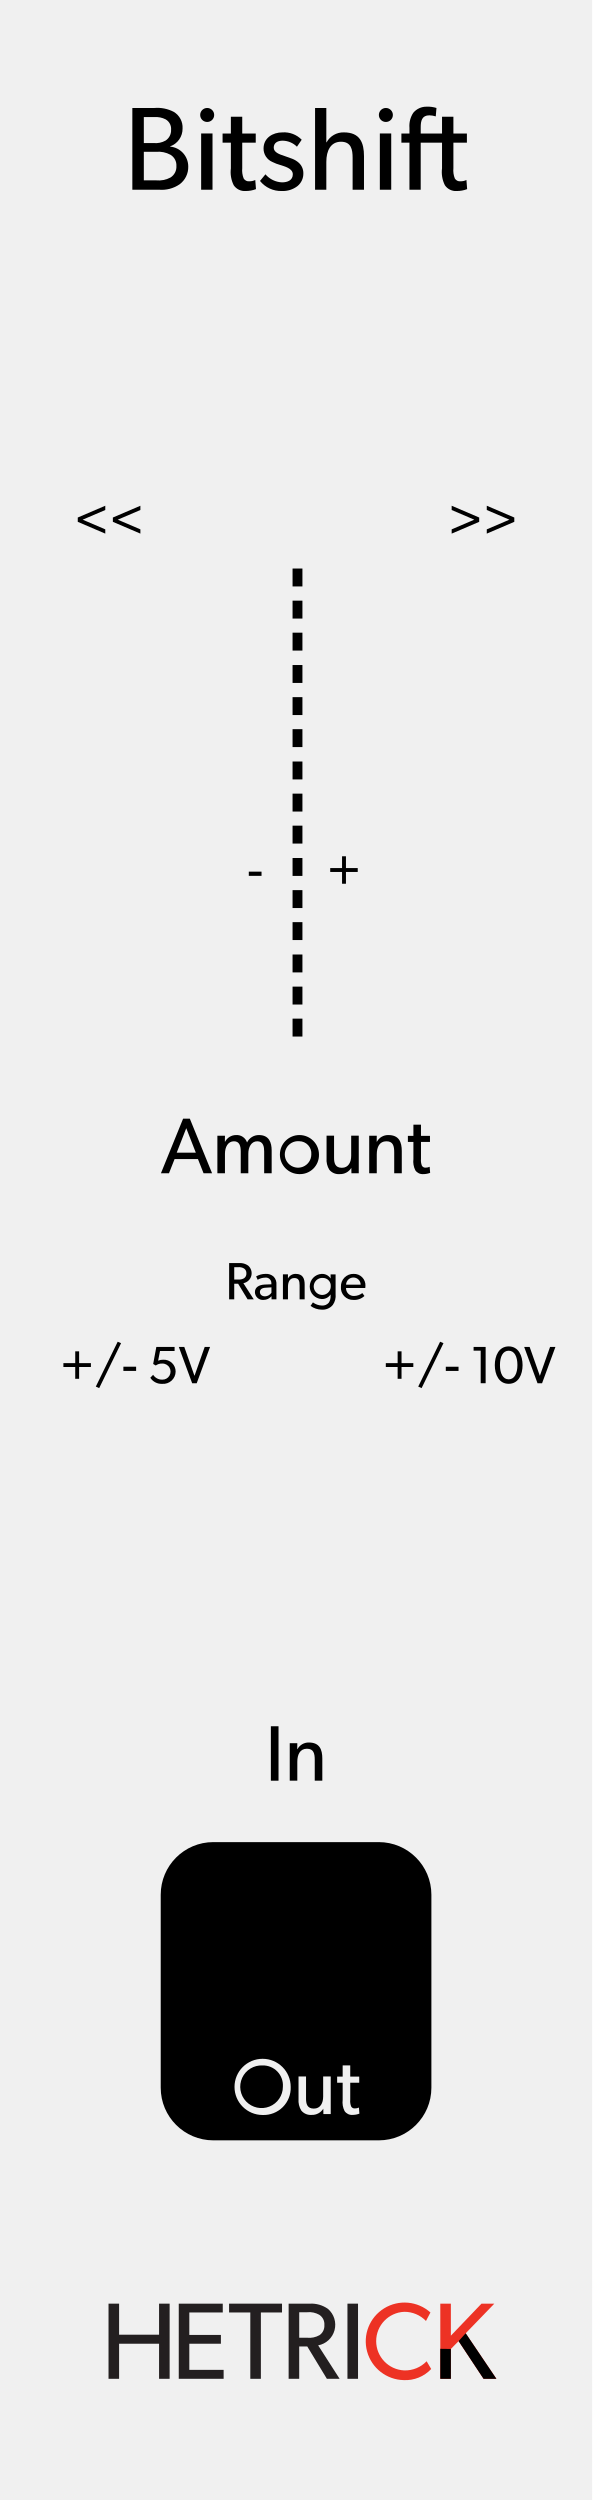
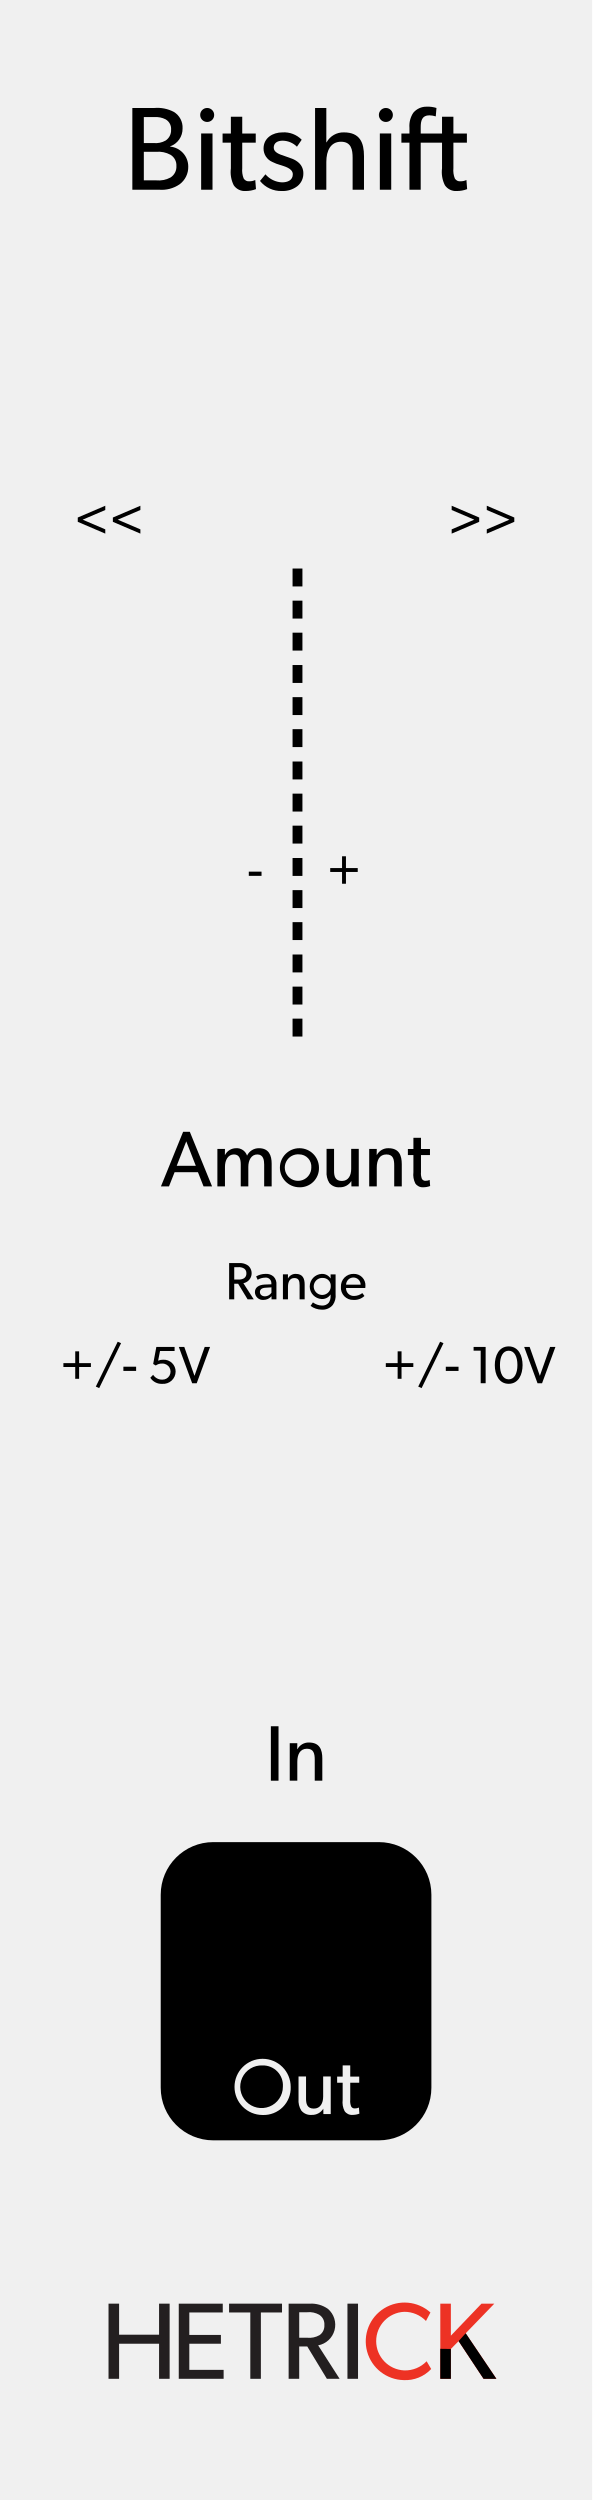
<svg xmlns="http://www.w3.org/2000/svg" id="svg8" width="90" height="380" viewBox="0 0 90 380" version="1.1">
  <defs id="defs179" />
  <g id="layer1">
    <path id="rect817" d="M0,0H90V380H0Z" transform="translate(0 0.00002)" style="fill: #f0f0f0" />
  </g>
  <g id="g22">
    <path d="M25.784,361.578H24.178v-5.331H18.102v5.331H16.496V350.155h1.606v4.719h6.076v-4.719h1.606Z" transform="translate(0 0.00002)" style="fill: #231f20" id="path6" />
    <path d="M33.992,361.578H27.171V350.155h6.689v1.341H28.776v3.411h4.801v1.341h-4.801v3.973h5.215Z" transform="translate(0 0.00002)" style="fill: #231f20" id="path8" />
    <path d="M42.865,351.496H39.653v10.083h-1.606V351.496H34.819v-1.341h8.046Z" transform="translate(0 0.00002)" style="fill: #231f20" id="path10" />
    <path d="M51.622,361.578H49.685l-2.98-4.917H45.479v4.917h-1.606V350.155h3.228a4.373,4.373,0,0,1,2.748.795A3.185,3.185,0,0,1,48.36,356.496Zm-3.046-9.702a3.047,3.047,0,0,0-1.92-.414h-1.175v3.874h1.175a3.159,3.159,0,0,0,1.92-.397,1.727,1.727,0,0,0,.729-1.54A1.698,1.698,0,0,0,48.575,351.877Z" transform="translate(0 0.00002)" style="fill: #231f20" id="path12" />
    <path d="M54.419,361.578H52.813V350.155h1.606Z" transform="translate(0 0.00002)" style="fill: #231f20" id="path14" />
    <path d="M65.542,360.088A5.355,5.355,0,0,1,61.37,361.777a5.895,5.895,0,1,1,4.056-10.281l-.679,1.291a4.527,4.527,0,0,0-3.311-1.391,4.458,4.458,0,0,0,0,8.907,4.522,4.522,0,0,0,3.411-1.391Z" transform="translate(0 0.00002)" style="fill: #ed3224" id="path16" />
    <path d="M75.452,361.578H73.499L69.707,355.85l-1.175,1.192v4.536H66.926V350.155h1.606v4.868l4.652-4.868h1.954l-4.354,4.503Z" transform="translate(0 0.00002)" style="fill: #ed3224" id="path18" />
    <path d="M75.452,361.578H73.499L69.707,355.85l-1.175,1.192v4.536H66.926V357.019l1.606.023,1.175-1.192,1.076-1.192.616.914.497.737Z" transform="translate(0 0.00002)" id="path20" />
  </g>
  <g id="g38">
    <path d="M27.282,28.026a4.807,4.807,0,0,1-3.133.81h-4.033V16.413h3.349a5.368,5.368,0,0,1,2.953.594,2.765,2.765,0,0,1,1.332,2.521,2.831,2.831,0,0,1-1.89,2.719v.036a3.036,3.036,0,0,1,2.754,3.024A3.242,3.242,0,0,1,27.282,28.026Zm-2.107-9.885a3.198,3.198,0,0,0-1.71-.342H21.862v3.943h1.458a3.069,3.069,0,0,0,1.854-.378,1.851,1.851,0,0,0,.829-1.639A1.656,1.656,0,0,0,25.175,18.141Zm.738,5.384a3.812,3.812,0,0,0-2.179-.45H21.862v4.339h1.873a3.805,3.805,0,0,0,2.179-.432,1.927,1.927,0,0,0,.9-1.747A1.868,1.868,0,0,0,25.914,23.525Z" transform="translate(0 0.00002)" id="path24" />
    <path d="M31.438,18.538a1.064,1.064,0,1,1,1.117-1.062A1.061,1.061,0,0,1,31.438,18.538Zm.864,10.299H30.574V20.284h1.729Z" transform="translate(0 0.00002)" id="path26" />
    <path d="M38.909,28.747a4.332,4.332,0,0,1-1.566.288,2.009,2.009,0,0,1-1.819-.882,4.469,4.469,0,0,1-.432-2.557V21.688H33.832V20.302H35.092V17.745h1.729v2.557H38.873v1.387H36.82v3.871a3.359,3.359,0,0,0,.216,1.566.896.896,0,0,0,.882.432,2.086,2.086,0,0,0,.882-.198Z" transform="translate(0 0.00002)" id="path28" />
    <path d="M45.227,28.278a3.65,3.65,0,0,1-2.377.756,4.094,4.094,0,0,1-3.331-1.531l.828-1.008a3.509,3.509,0,0,0,2.521,1.225c.792,0,1.639-.288,1.639-1.225,0-.936-1.351-1.224-1.927-1.422a6.362,6.362,0,0,1-1.17-.45,2.205,2.205,0,0,1-1.35-2.052c0-1.585,1.368-2.449,2.881-2.449a3.744,3.744,0,0,1,2.917,1.117l-.721,1.062a3.136,3.136,0,0,0-2.16-.918c-.829,0-1.369.36-1.369,1.062,0,.703.828,1.008,1.674,1.279.468.162.792.27,1.152.414a3.268,3.268,0,0,1,.99.612,2.114,2.114,0,0,1,.685,1.584A2.434,2.434,0,0,1,45.227,28.278Z" transform="translate(0 0.00002)" id="path30" />
    <path d="M55.326,28.836H53.598V23.993c0-1.225-.198-2.449-1.765-2.449s-2.232,1.35-2.232,3.061v4.231H47.89V16.413h1.711v5.222h.036a2.916,2.916,0,0,1,2.628-1.513c2.467,0,3.062,1.585,3.062,3.619Z" transform="translate(0 0.00002)" id="path32" />
    <path d="M58.601,18.538a1.064,1.064,0,1,1,1.116-1.062A1.061,1.061,0,0,1,58.601,18.538Zm.864,10.299H57.736V20.284h1.729Z" transform="translate(0 0.00002)" id="path34" />
    <path d="M71.005,28.747a4.332,4.332,0,0,1-1.566.288,2.007,2.007,0,0,1-1.818-.882,4.464,4.464,0,0,1-.433-2.557V21.688H63.946v7.148h-1.71V21.688H61.012V20.302h1.225V19.438a3.607,3.607,0,0,1,.576-2.287,2.589,2.589,0,0,1,2.053-.936,4.294,4.294,0,0,1,1.477.198l-.108,1.278a3.534,3.534,0,0,0-.973-.162c-1.134,0-1.314.847-1.314,1.819v.954H67.188V17.745H68.916v2.557h2.053v1.387H68.916v3.871a3.36,3.36,0,0,0,.216,1.566.896.896,0,0,0,.883.432,2.083,2.083,0,0,0,.882-.198Z" transform="translate(0 0.00002)" id="path36" />
  </g>
-   <g id="g52">
-     <path d="M32.234,178.333H30.939l-.852-2.159H26.538L25.686,178.333H24.463l3.37-8.299h1.019Zm-2.471-3.13-1.451-3.718-1.451,3.718Z" transform="translate(0 0.00002)" id="path40" />
-     <path d="M41.293,178.333H40.154v-3.322c0-.66-.12-1.535-1.043-1.535-.912,0-1.367.875-1.367,1.895v2.962H36.592v-3.322c0-.839-.204-1.535-1.032-1.535-.912,0-1.367.875-1.367,1.895v2.962H33.042v-5.697h1.151l-.012.899h.036a1.88,1.88,0,0,1,1.643-1.007,1.643,1.643,0,0,1,1.691,1.127,1.977,1.977,0,0,1,1.811-1.127c1.523,0,1.931,1.115,1.931,2.351Z" transform="translate(0 0.00002)" id="path42" />
-     <path d="M45.473,178.465a2.969,2.969,0,1,1,3.01-2.962A2.888,2.888,0,0,1,45.473,178.465Zm0-5.001a2.016,2.016,0,1,0,1.847,2.003A1.853,1.853,0,0,0,45.473,173.464Z" transform="translate(0 0.00002)" id="path44" />
-     <path d="M54.531,178.333H53.416l-.013-.815a1.985,1.985,0,0,1-1.763.947,1.845,1.845,0,0,1-1.583-.66,2.891,2.891,0,0,1-.42-1.763V172.624h1.14v3.37c0,.78.168,1.511,1.188,1.511,1.007,0,1.415-.863,1.415-1.823V172.624h1.151Z" transform="translate(0 0.00002)" id="path46" />
-     <path d="M61.071,178.333H59.92v-3.178c0-.959-.168-1.679-1.188-1.679-1.067,0-1.463.899-1.463,1.991V178.333H56.118v-5.697h1.151l-.013.899H57.293a1.925,1.925,0,0,1,1.739-1.007c1.619,0,2.039,1.067,2.039,2.435Z" transform="translate(0 0.00002)" id="path48" />
-     <path d="M65.381,178.273a2.892,2.892,0,0,1-1.044.192,1.337,1.337,0,0,1-1.211-.587,2.971,2.971,0,0,1-.288-1.703v-2.603H61.998v-.924h.84v-1.703h1.151v1.703h1.367v.924H63.989v2.579a2.243,2.243,0,0,0,.144,1.043.597.597,0,0,0,.588.288,1.391,1.391,0,0,0,.588-.132Z" transform="translate(0 0.00002)" id="path50" />
+   <g id="g52" transform="translate(0,2.0003)">
+     <path d="M 32.234,178.333 H 30.939 l -0.852,-2.159 H 26.538 L 25.686,178.333 h -1.223 l 3.37,-8.299 h 1.019 z m -2.471,-3.13 -1.451,-3.718 -1.451,3.718 z" transform="translate(0,2e-5)" id="path40" />
+     <path d="M 41.293,178.333 H 40.154 v -3.322 c 0,-0.66 -0.12,-1.535 -1.043,-1.535 -0.912,0 -1.367,0.875 -1.367,1.895 v 2.962 h -1.151 v -3.322 c 0,-0.839 -0.204,-1.535 -1.032,-1.535 -0.912,0 -1.367,0.875 -1.367,1.895 v 2.962 H 33.042 v -5.697 h 1.151 l -0.012,0.899 h 0.036 a 1.88,1.88 0 0 1 1.643,-1.007 1.643,1.643 0 0 1 1.691,1.127 1.977,1.977 0 0 1 1.811,-1.127 c 1.523,0 1.931,1.115 1.931,2.351 z" transform="translate(0,2e-5)" id="path42" />
+     <path d="m 45.473,178.465 a 2.969,2.969 0 1 1 3.01,-2.962 2.888,2.888 0 0 1 -3.01,2.962 z m 0,-5.001 a 2.016,2.016 0 1 0 1.847,2.003 1.853,1.853 0 0 0 -1.847,-2.003 z" transform="translate(0,2e-5)" id="path44" />
+     <path d="M 54.531,178.333 H 53.416 l -0.013,-0.815 a 1.985,1.985 0 0 1 -1.763,0.947 1.845,1.845 0 0 1 -1.583,-0.66 2.891,2.891 0 0 1 -0.42,-1.763 V 172.624 h 1.14 v 3.37 c 0,0.78 0.168,1.511 1.188,1.511 1.007,0 1.415,-0.863 1.415,-1.823 v -3.059 h 1.151 z" transform="translate(0,2e-5)" id="path46" />
+     <path d="m 61.071,178.333 h -1.151 v -3.178 c 0,-0.959 -0.168,-1.679 -1.188,-1.679 -1.067,0 -1.463,0.899 -1.463,1.991 v 2.866 h -1.151 v -5.697 h 1.151 l -0.013,0.899 H 57.293 a 1.925,1.925 0 0 1 1.739,-1.007 c 1.619,0 2.039,1.067 2.039,2.435 z" transform="translate(0,2e-5)" id="path48" />
+     <path d="m 65.381,178.273 a 2.892,2.892 0 0 1 -1.044,0.192 1.337,1.337 0 0 1 -1.211,-0.587 2.971,2.971 0 0 1 -0.288,-1.703 v -2.603 H 61.998 v -0.924 h 0.84 v -1.703 h 1.151 v 1.703 h 1.367 v 0.924 h -1.367 v 2.579 a 2.243,2.243 0 0 0 0.144,1.043 0.597,0.597 0 0 0 0.588,0.288 1.391,1.391 0 0 0 0.588,-0.132 z" transform="translate(0,2e-5)" id="path50" />
  </g>
  <g id="g58">
    <path d="M42.335,270.666H41.172v-8.275H42.335Z" transform="translate(0 0.00002)" id="path54" />
    <path d="M48.992,270.666H47.841v-3.178c0-.96-.167-1.68-1.187-1.68-1.067,0-1.463.899-1.463,1.991V270.666H44.04v-5.696h1.151l-.012.899h.036a1.925,1.925,0,0,1,1.739-1.008c1.619,0,2.038,1.067,2.038,2.435Z" transform="translate(0 0.00002)" id="path56" />
  </g>
  <rect x="24.429" y="280" width="41.142" height="45.333" rx="8" ry="8" id="rect60" />
  <g id="g68" style="fill:#f0f0f0;fill-opacity:1">
    <path d="M39.916,321.478a4.27,4.27,0,1,1,4.27-4.27A4.111,4.111,0,0,1,39.916,321.478Zm0-7.531a3.242,3.242,0,1,0,3.083,3.237A3.027,3.027,0,0,0,39.916,313.946Z" transform="translate(0 0.00002)" style="fill:#f0f0f0;fill-opacity:1" id="path62" />
    <path d="M50.271,321.334H49.155l-.012-.815a1.987,1.987,0,0,1-1.763.947,1.845,1.845,0,0,1-1.583-.66,2.891,2.891,0,0,1-.42-1.763v-3.418H46.517v3.37c0,.779.168,1.511,1.188,1.511,1.008,0,1.415-.863,1.415-1.822V315.625h1.151Z" transform="translate(0 0.00002)" style="fill:#f0f0f0;fill-opacity:1" id="path64" />
    <path d="M54.628,321.273a2.885,2.885,0,0,1-1.044.192,1.335,1.335,0,0,1-1.211-.588,2.97,2.97,0,0,1-.288-1.703v-2.603h-.84v-.924H52.085v-1.702h1.151v1.702h1.367v.924H53.236v2.579a2.24,2.24,0,0,0,.144,1.043.597.597,0,0,0,.588.288,1.391,1.391,0,0,0,.588-.132Z" transform="translate(0 0.00002)" style="fill:#f0f0f0;fill-opacity:1" id="path66" />
  </g>
  <path id="rect70" style="fill:none" d="m 37.501,144 h 14.998 v 14.667 h -14.998 z" />
  <path id="rect80" style="fill:none" d="m 37.501,129.333 h 14.998 v 14.667 h -14.998 z" />
  <path id="rect90" style="fill:none" d="m 37.501,114.667 h 14.998 v 14.667 h -14.998 z" />
  <path id="rect100" style="fill:none" d="m 37.501,100 h 14.998 v 14.667 h -14.998 z" />
  <path id="rect110" style="fill:none" d="m 37.501,85.333 h 14.998 v 14.667 h -14.998 z" />
  <g id="g1126">
    <path id="rect72" style="fill:#000000" d="m 44.469,145.084 h 1.5 v 2.722 h -1.5 z" />
    <path id="rect74" style="fill:#000000" d="m 44.469,149.966 h 1.5 v 2.722 h -1.5 z" />
    <path id="rect76" style="fill:#000000" d="m 44.469,154.833 h 1.5 v 2.722 h -1.5 z" />
    <path id="rect82" style="fill:#000000" d="m 44.469,130.417 h 1.5 v 2.722 h -1.5 z" />
    <path id="rect84" style="fill:#000000" d="m 44.469,135.3 h 1.5 v 2.722 h -1.5 z" />
    <path id="rect86" style="fill:#000000" d="m 44.469,140.166 h 1.5 v 2.722 h -1.5 z" />
    <path id="rect92" style="fill:#000000" d="m 44.469,115.75 h 1.5 v 2.722 h -1.5 z" />
    <path id="rect94" style="fill:#000000" d="m 44.469,120.633 h 1.5 v 2.722 h -1.5 z" />
    <path id="rect96" style="fill:#000000" d="m 44.469,125.5 h 1.5 v 2.722 h -1.5 z" />
    <path id="rect102" style="fill:#000000" d="m 44.469,101.084 h 1.5 v 2.722 h -1.5 z" />
    <path id="rect104" style="fill:#000000" d="m 44.469,105.966 h 1.5 v 2.722 h -1.5 z" />
    <path id="rect106" style="fill:#000000" d="m 44.469,110.833 h 1.5 v 2.722 h -1.5 z" />
    <path id="rect112" style="fill:#000000" d="m 44.469,86.417 h 1.5 v 2.722 h -1.5 z" />
    <path id="rect114" style="fill:#000000" d="m 44.469,91.3 h 1.5 v 2.722 h -1.5 z" />
    <path id="rect116" style="fill:#000000" d="m 44.469,96.166 h 1.5 v 2.722 h -1.5 z" />
  </g>
  <g id="g126">
    <path d="M39.752,133.13H37.817v-.64h1.935Z" transform="translate(0 0.00002)" id="path122" />
    <path d="M54.375,132.538H52.584v1.791h-.592v-1.791H50.193v-.592h1.799v-1.791h.592v1.791h1.791Z" transform="translate(0 0.00002)" id="path124" />
  </g>
  <g id="g138">
    <path d="M13.817,207.787h-1.791v1.791h-.592v-1.791H9.636v-.592h1.799v-1.791h.592v1.791h1.791Z" transform="translate(0 0.00002)" id="path128" />
    <path d="M18.402,204.165l-3.326,6.828-.512-.231,3.326-6.82Z" transform="translate(0 0.00002)" id="path130" />
    <path d="M20.69,208.379H18.755v-.64h1.935Z" transform="translate(0 0.00002)" id="path132" />
    <path d="M24.659,210.346a2.039,2.039,0,0,1-1.815-.928l.432-.447a1.604,1.604,0,0,0,1.375.735,1.224,1.224,0,1,0,0-2.446,1.571,1.571,0,0,0-.976.296l-.392-.232.48-2.59H26.538v.623H24.323l-.288,1.464a1.917,1.917,0,0,1,.783-.145,1.796,1.796,0,0,1,1.879,1.808A1.895,1.895,0,0,1,24.659,210.346Z" transform="translate(0 0.00002)" id="path134" />
    <path d="M31.929,204.733l-2.031,5.524h-.688l-2.031-5.524h.832l1.551,4.397,1.551-4.397Z" transform="translate(0 0.00002)" id="path136" />
  </g>
  <g id="g150">
    <path d="M38.57,197.5h-.936l-1.439-2.375h-.592V197.5h-.775v-5.517h1.559a2.112,2.112,0,0,1,1.327.384,1.538,1.538,0,0,1-.72,2.678Zm-1.471-4.686a1.474,1.474,0,0,0-.928-.2h-.567v1.871h.567a1.528,1.528,0,0,0,.928-.191.835.835,0,0,0,.352-.744A.82.82,0,0,0,37.099,192.814Z" transform="translate(0 0.00002)" id="path140" />
    <path d="M42.018,197.5h-.744l-.008-.479a1.569,1.569,0,0,1-1.208.567,1.206,1.206,0,0,1-1.311-1.176c0-.743.607-1.119,1.487-1.159l1.015-.04v-.151a.833.833,0,0,0-.943-.863,2.333,2.333,0,0,0-1.144.327l-.232-.512a2.925,2.925,0,0,1,1.423-.384,1.646,1.646,0,0,1,1.255.432,1.575,1.575,0,0,1,.408,1.231Zm-.759-1.823-.888.057c-.616.031-.864.296-.864.655s.28.655.784.655a1.194,1.194,0,0,0,.968-.552Z" transform="translate(0 0.00002)" id="path142" />
    <path d="M46.307,197.5h-.768v-2.119c0-.64-.112-1.119-.791-1.119-.712,0-.976.6-.976,1.327V197.5h-.768v-3.798h.768l-.008.6h.024a1.284,1.284,0,0,1,1.16-.672c1.08,0,1.36.712,1.36,1.623Z" transform="translate(0 0.00002)" id="path144" />
    <path d="M51.01,196.7a2.412,2.412,0,0,1-.416,1.64,2.007,2.007,0,0,1-1.695.728,2.917,2.917,0,0,1-1.695-.568l.36-.535a2.407,2.407,0,0,0,1.358.479,1.266,1.266,0,0,0,1.04-.416,1.71,1.71,0,0,0,.288-1.063v-.191h-.016a1.523,1.523,0,0,1-1.328.68,1.913,1.913,0,0,1,0-3.822,1.521,1.521,0,0,1,1.328.672h.023l-.008-.6h.76Zm-1.943-2.454a1.294,1.294,0,1,0,1.207,1.295A1.186,1.186,0,0,0,49.066,194.246Z" transform="translate(0 0.00002)" id="path146" />
    <path d="M55.521,195.781H52.596a1.17,1.17,0,0,0,1.223,1.207,2.105,2.105,0,0,0,1.256-.439l.319.439a2.231,2.231,0,0,1-1.671.6,1.841,1.841,0,0,1-1.902-1.991,1.883,1.883,0,0,1,1.926-1.967,1.734,1.734,0,0,1,1.8,1.815A3.267,3.267,0,0,1,55.521,195.781Zm-.703-.512a1.098,1.098,0,0,0-1.096-1.088,1.117,1.117,0,0,0-1.119,1.088Z" transform="translate(0 0.00002)" id="path148" />
  </g>
  <g id="g164">
    <path d="M62.824,207.787h-1.791v1.791h-.592v-1.791H58.643v-.592h1.799v-1.791h.592v1.791h1.791Z" transform="translate(0 0.00002)" id="path152" />
    <path d="M67.408,204.165,64.082,210.993l-.512-.231,3.326-6.82Z" transform="translate(0 0.00002)" id="path154" />
    <path d="M69.697,208.379H67.762v-.64h1.936Z" transform="translate(0 0.00002)" id="path156" />
    <path d="M73.816,210.25h-.751v-4.949h-1.079v-.567h1.83Z" transform="translate(0 0.00002)" id="path158" />
    <path d="M77.32,210.338c-1.486,0-2.11-1.407-2.11-2.838,0-1.439.632-2.847,2.11-2.847,1.488,0,2.111,1.407,2.111,2.847C79.432,208.931,78.809,210.338,77.32,210.338Zm0-5.029c-.887,0-1.326.912-1.326,2.175,0,1.256.439,2.175,1.326,2.175.888,0,1.328-.919,1.328-2.175C78.648,206.221,78.208,205.309,77.32,205.309Z" transform="translate(0 0.00002)" id="path160" />
    <path d="M84.424,204.733l-2.031,5.524h-.688l-2.031-5.524h.832l1.551,4.397,1.551-4.397Z" transform="translate(0 0.00002)" id="path162" />
  </g>
  <g id="g174">
    <path d="M16.002,81.11l-4.182-1.791v-.655l4.182-1.791v.647l-3.438,1.471,3.438,1.472Z" transform="translate(0 0.00002)" id="path166" />
    <path d="M21.338,81.11l-4.182-1.791v-.655l4.182-1.791v.647l-3.438,1.471,3.438,1.472Z" transform="translate(0 0.00002)" id="path168" />
    <path d="M72.837,79.319l-4.183,1.791v-.647l3.438-1.472-3.438-1.471V76.873l4.183,1.791Z" transform="translate(0 0.00002)" id="path170" />
    <path d="M78.173,79.319l-4.183,1.791v-.647l3.438-1.472-3.438-1.471V76.873l4.183,1.791Z" transform="translate(0 0.00002)" id="path172" />
  </g>
</svg>
